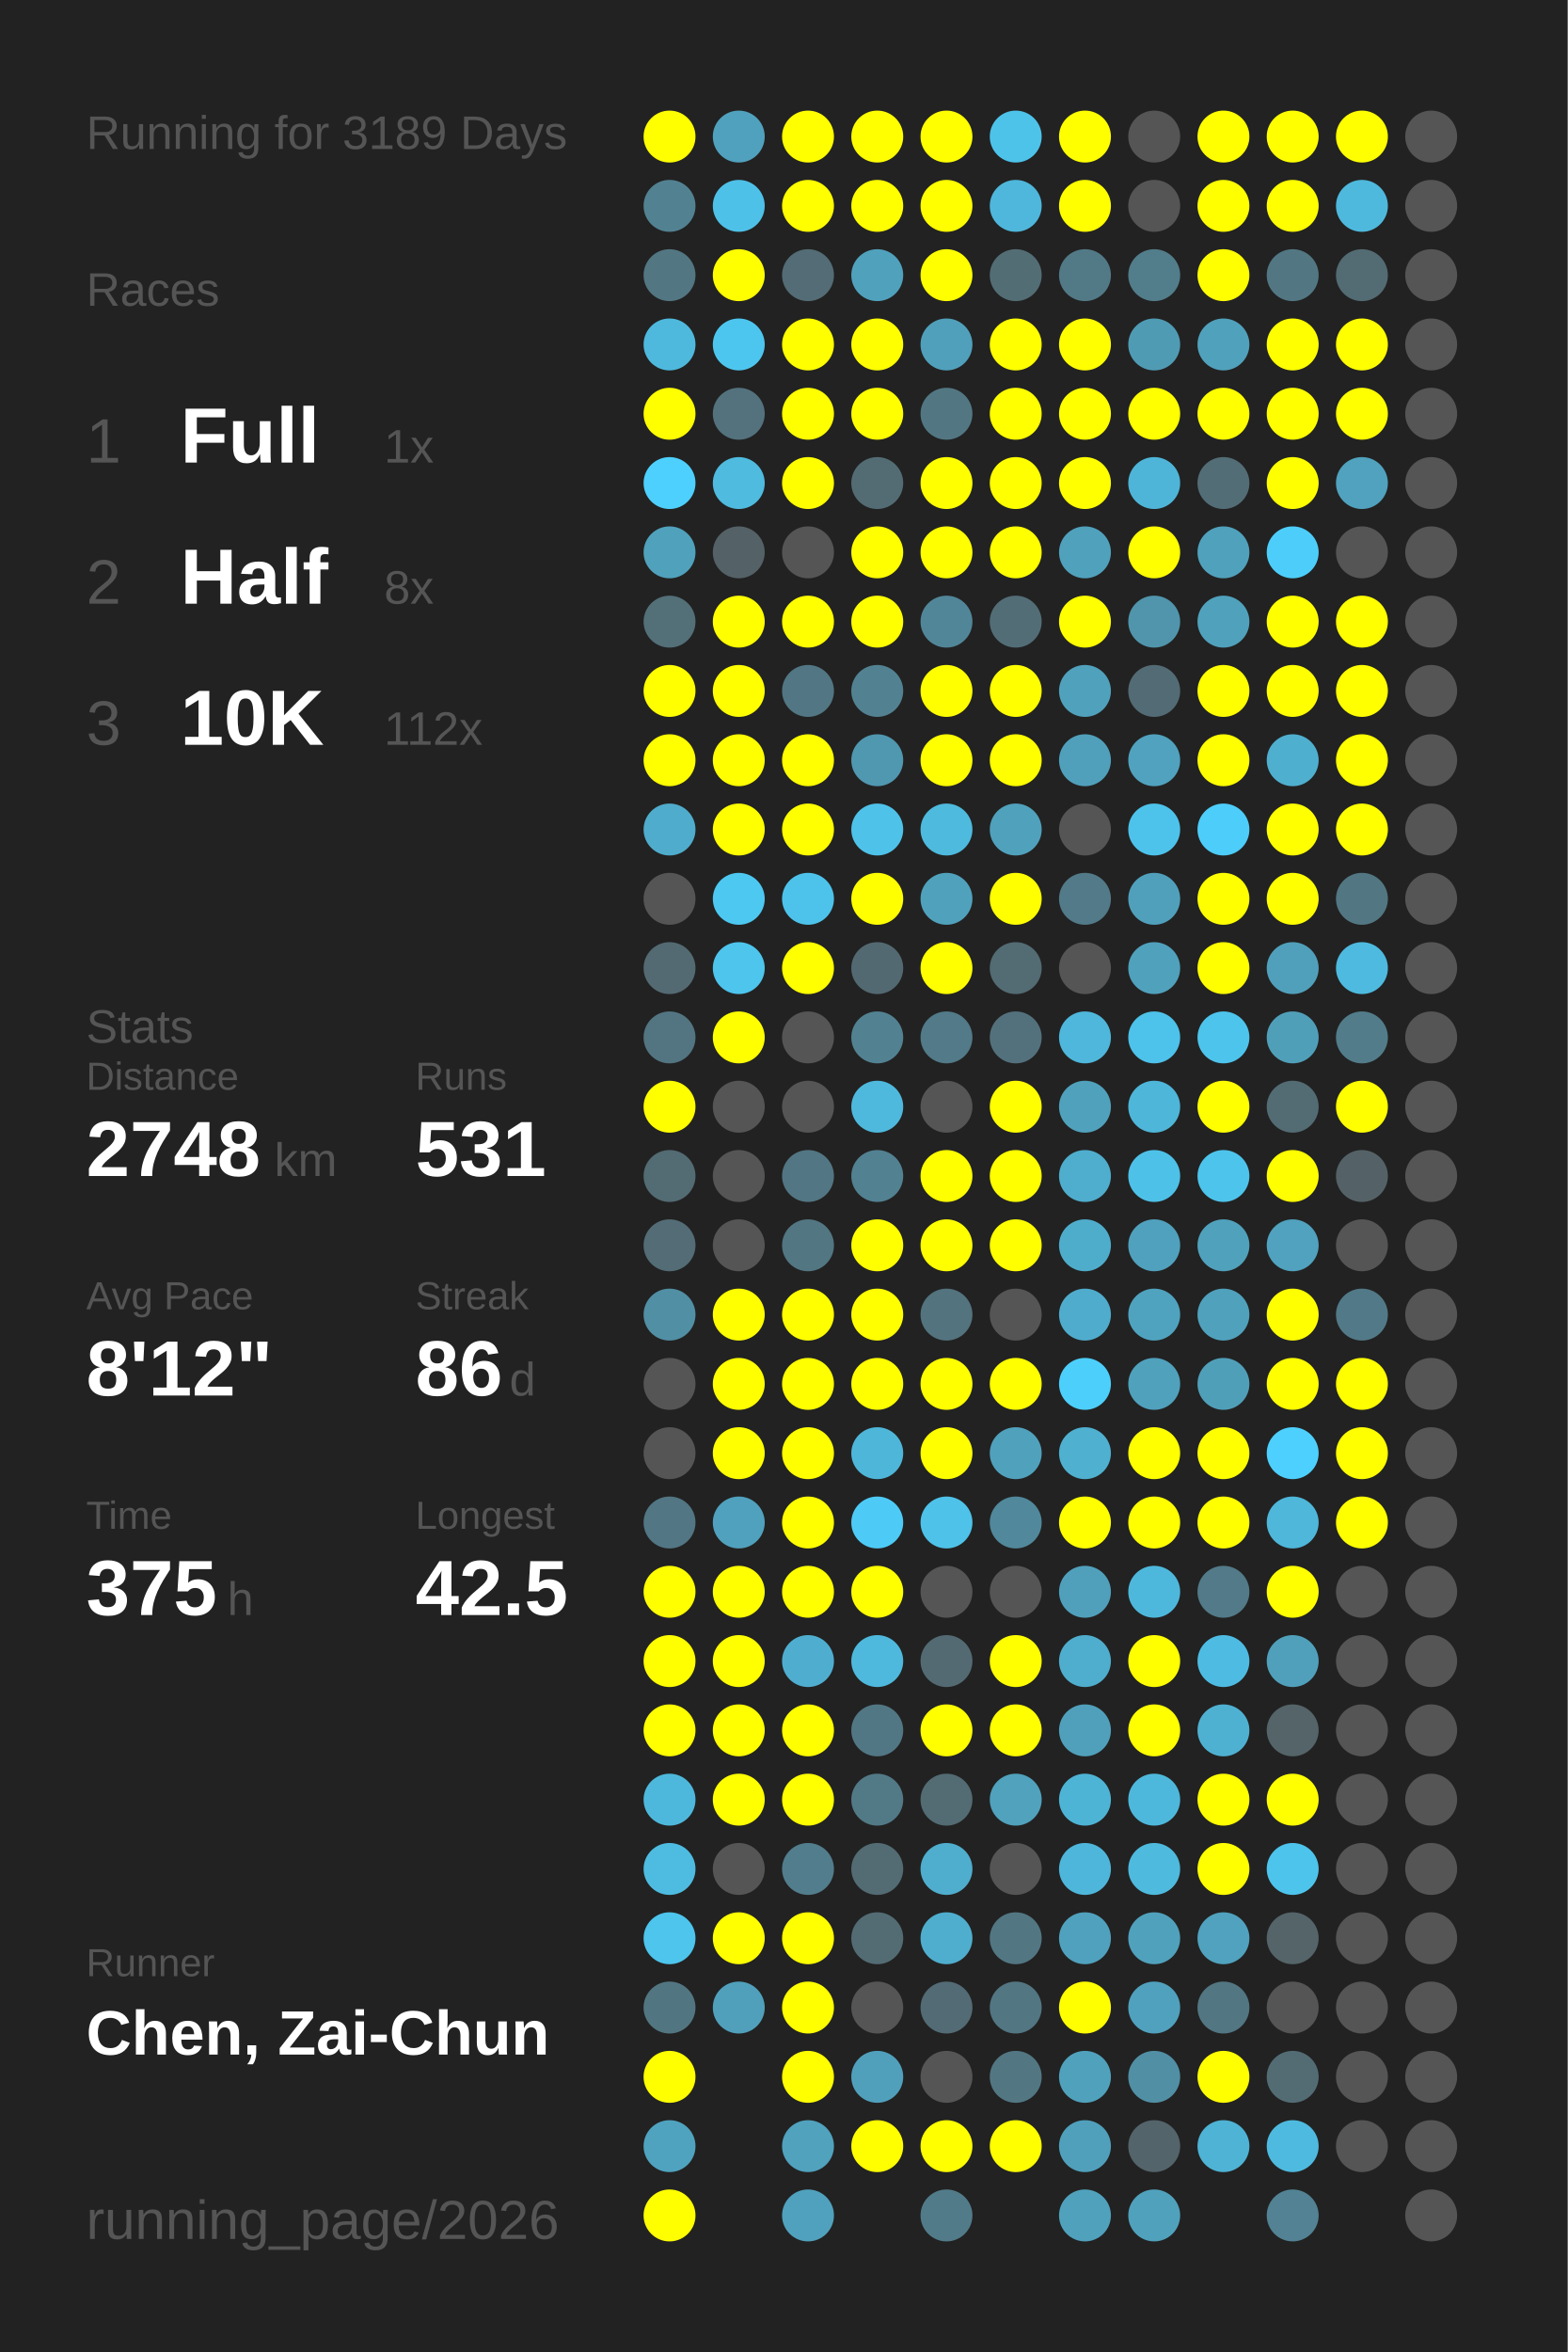
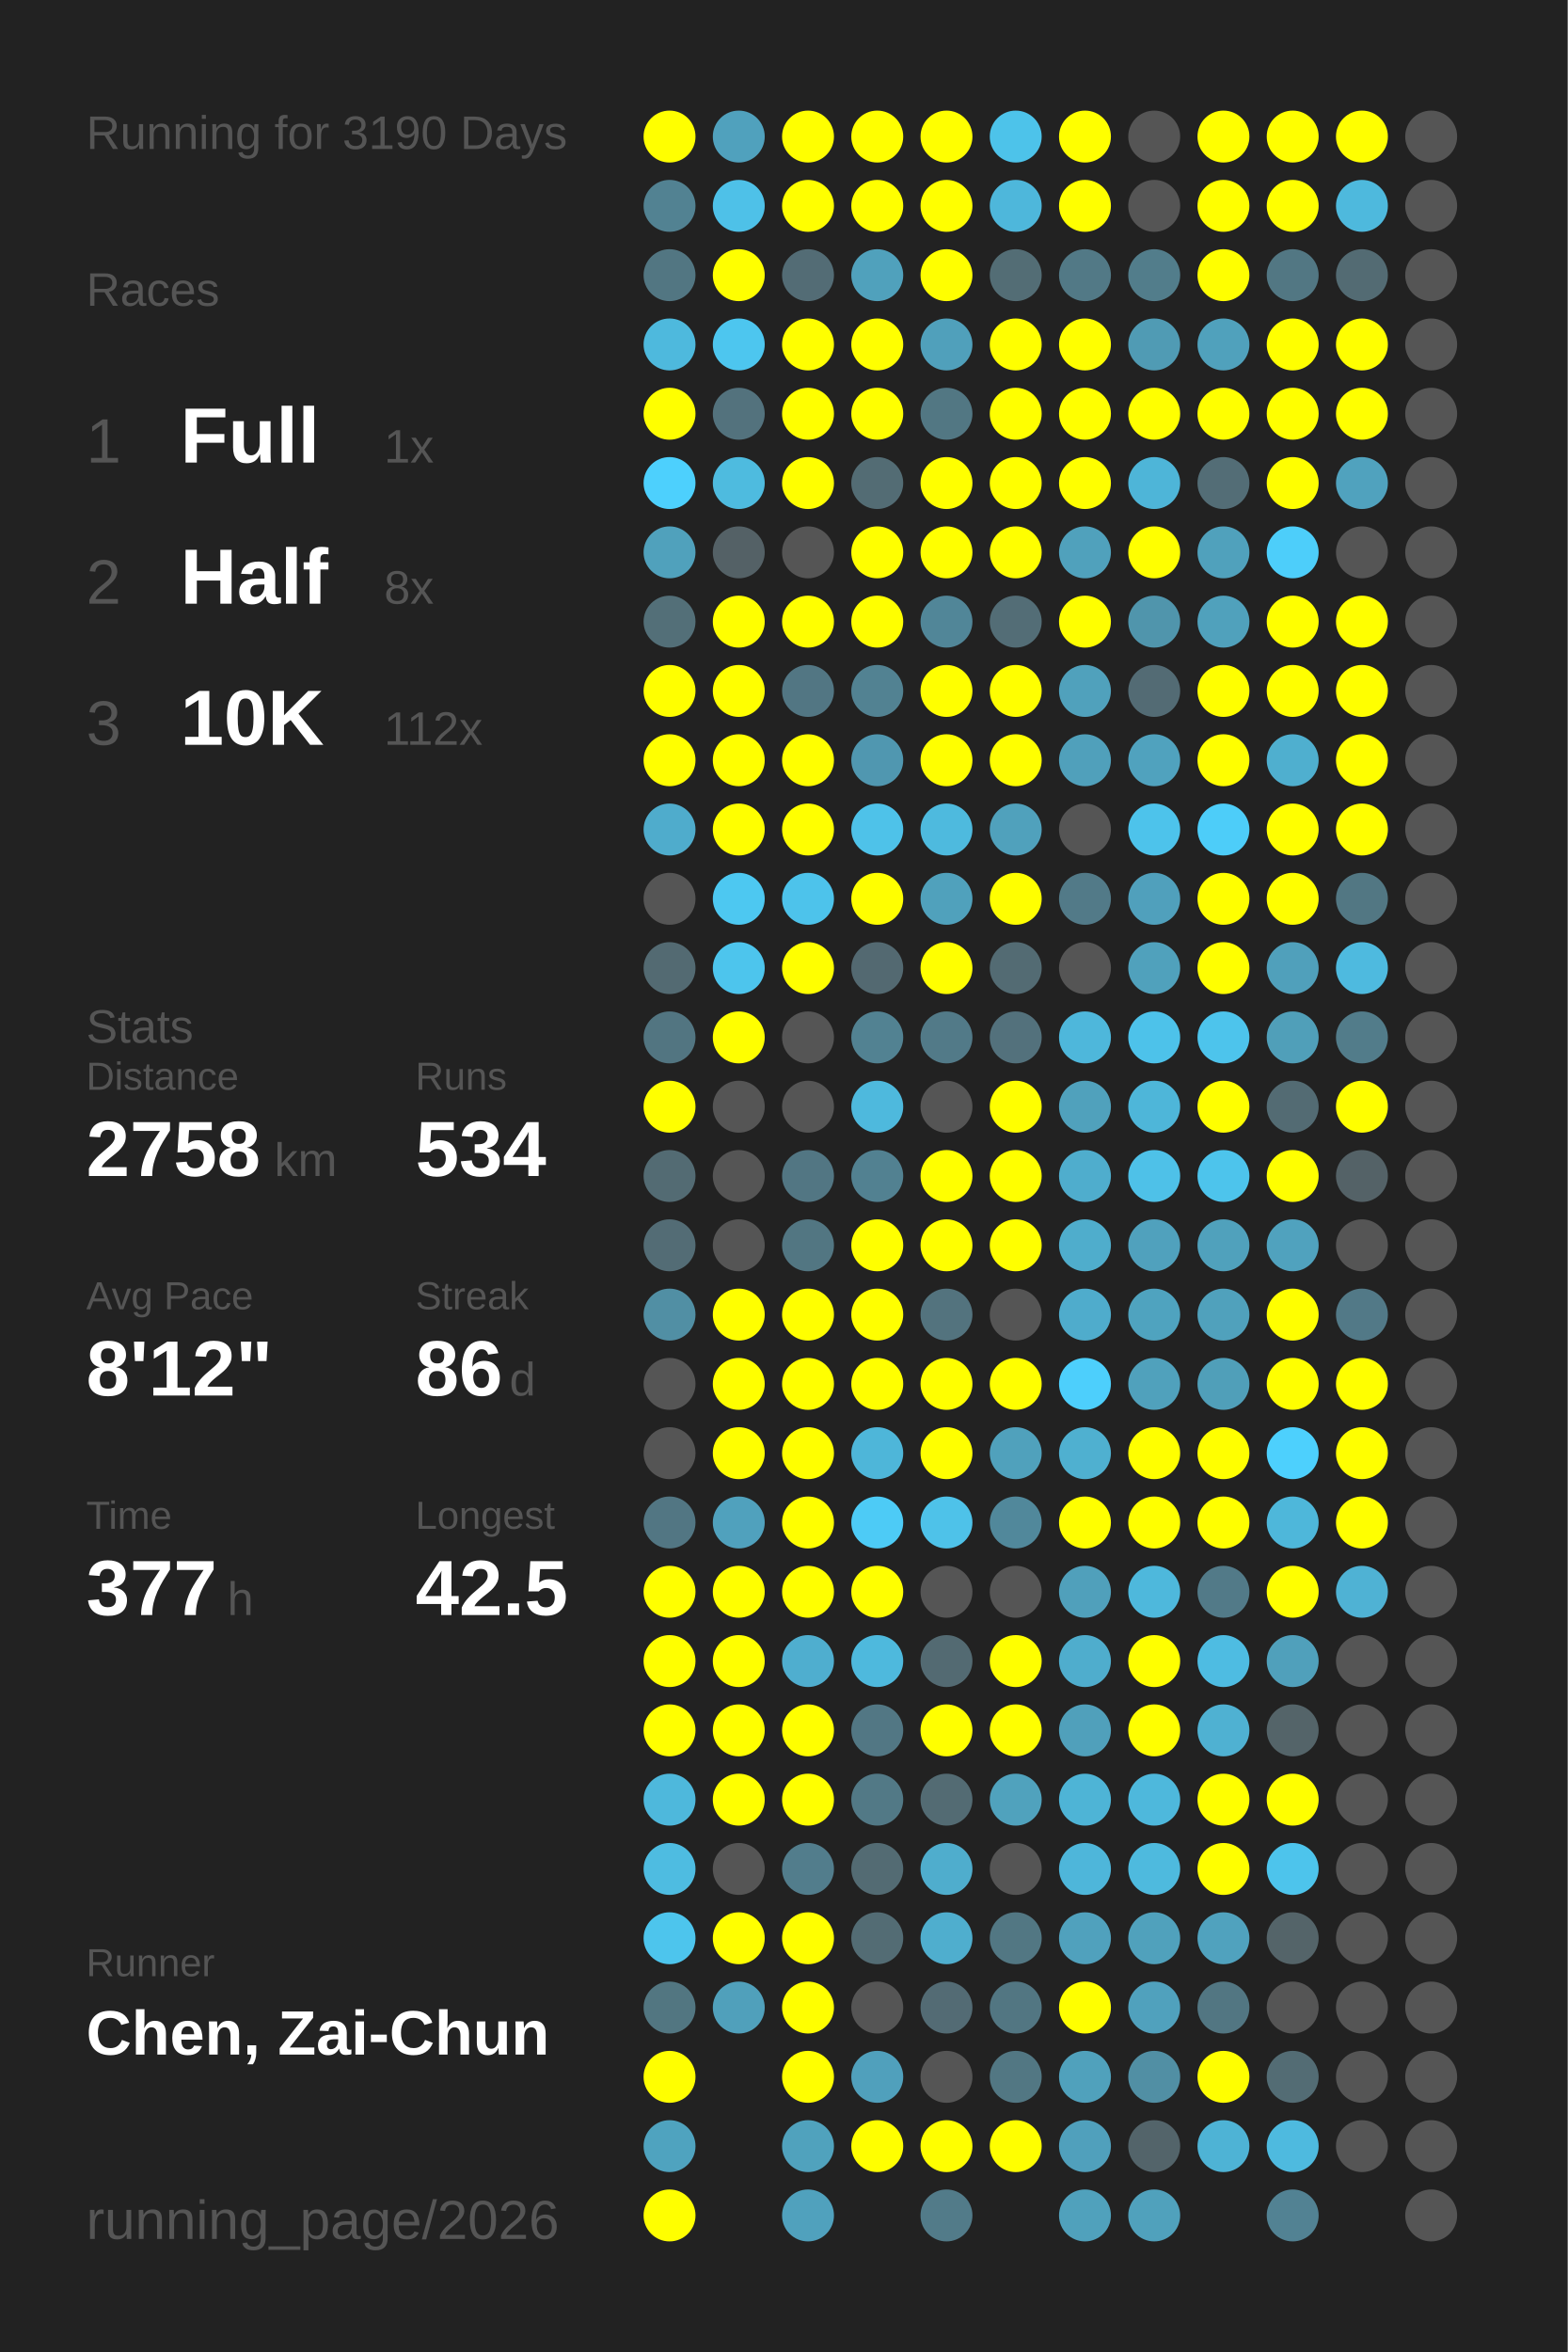
<svg xmlns="http://www.w3.org/2000/svg" baseProfile="full" height="300mm" version="1.1" viewBox="0,0,200,300" width="200mm">
  <defs />
  <rect fill="#222222" height="300" width="200" x="0" y="0" />
-   <text fill="#555555" style="font-size:6px; font-family:Arial;" x="11" y="19">Running for 3189 Days</text>
+   <text fill="#555555" style="font-size:6px; font-family:Arial;" x="11" y="19">Running for 3190 Days</text>
  <text fill="#555555" style="font-size:6px; font-family:Arial;" x="11" y="39">Races</text>
  <text fill="#555555" style="font-size:8px; font-family:Arial;" x="11" y="59">1</text>
  <text fill="#FFFFFF" style="font-size:10px; font-family:Arial; font-weight:bold;" x="23" y="59">Full</text>
  <text fill="#555555" style="font-size:6px; font-family:Arial;" x="49" y="59">1x</text>
  <text fill="#555555" style="font-size:8px; font-family:Arial;" x="11" y="77">2</text>
  <text fill="#FFFFFF" style="font-size:10px; font-family:Arial; font-weight:bold;" x="23" y="77">Half</text>
  <text fill="#555555" style="font-size:6px; font-family:Arial;" x="49" y="77">8x</text>
  <text fill="#555555" style="font-size:8px; font-family:Arial;" x="11" y="95">3</text>
  <text fill="#FFFFFF" style="font-size:10px; font-family:Arial; font-weight:bold;" x="23" y="95">10K</text>
  <text fill="#555555" style="font-size:6px; font-family:Arial;" x="49" y="95">112x</text>
  <text fill="#555555" style="font-size:6px; font-family:Arial;" x="11" y="133">Stats</text>
  <text fill="#555555" style="font-size:5px; font-family:Arial;" x="11" y="139">Distance</text>
-   <text fill="#FFFFFF" style="font-size:10px; font-family:Arial; font-weight:bold;" x="11" y="150">2748</text>
+   <text fill="#FFFFFF" style="font-size:10px; font-family:Arial; font-weight:bold;" x="11" y="150">2758</text>
  <text fill="#555555" style="font-size:6px; font-family:Arial;" x="35" y="150">km</text>
  <text fill="#555555" style="font-size:5px; font-family:Arial;" x="53" y="139">Runs</text>
-   <text fill="#FFFFFF" style="font-size:10px; font-family:Arial; font-weight:bold;" x="53" y="150">531</text>
+   <text fill="#FFFFFF" style="font-size:10px; font-family:Arial; font-weight:bold;" x="53" y="150">534</text>
  <text fill="#555555" style="font-size:5px; font-family:Arial;" x="11" y="167">Avg Pace</text>
  <text fill="#FFFFFF" style="font-size:10px; font-family:Arial; font-weight:bold;" x="11" y="178">8'12"</text>
  <text fill="#555555" style="font-size:5px; font-family:Arial;" x="53" y="167">Streak</text>
  <text fill="#FFFFFF" style="font-size:10px; font-family:Arial; font-weight:bold;" x="53" y="178">86</text>
  <text fill="#555555" style="font-size:6px; font-family:Arial;" x="65" y="178">d</text>
  <text fill="#555555" style="font-size:5px; font-family:Arial;" x="11" y="195">Time</text>
-   <text fill="#FFFFFF" style="font-size:10px; font-family:Arial; font-weight:bold;" x="11" y="206">375</text>
+   <text fill="#FFFFFF" style="font-size:10px; font-family:Arial; font-weight:bold;" x="11" y="206">377</text>
  <text fill="#555555" style="font-size:6px; font-family:Arial;" x="29" y="206">h</text>
  <text fill="#555555" style="font-size:5px; font-family:Arial;" x="53" y="195">Longest</text>
  <text fill="#FFFFFF" style="font-size:10px; font-family:Arial; font-weight:bold;" x="53" y="206">42.5</text>
  <text fill="#555555" style="font-size:5px; font-family:Arial;" x="11" y="252.065">Runner</text>
  <text fill="#FFFFFF" style="font-size:8px; font-family:Arial; font-weight:bold;" x="11" y="262.065">Chen, Zai-Chun</text>
  <text fill="#555555" style="font-size:7px; font-family:Arial;" x="11" y="285.581">running_page/2026</text>
  <circle cx="85.417" cy="17.419" fill="#FFFF00" r="3.312" />
  <circle cx="85.417" cy="26.258" fill="#528292" r="3.312" />
  <circle cx="85.417" cy="35.097" fill="#527682" r="3.312" />
  <circle cx="85.417" cy="43.935" fill="#4eb9dd" r="3.312" />
  <circle cx="85.417" cy="52.774" fill="#FFFF00" r="3.312" />
  <circle cx="85.417" cy="61.613" fill="#4dd0fd" r="3.312" />
  <circle cx="85.417" cy="70.452" fill="#50a1bc" r="3.312" />
  <circle cx="85.417" cy="79.29" fill="#536f78" r="3.312" />
  <circle cx="85.417" cy="88.129" fill="#FFFF00" r="3.312" />
  <circle cx="85.417" cy="96.968" fill="#FFFF00" r="3.312" />
  <circle cx="85.417" cy="105.806" fill="#4faccc" r="3.312" />
  <circle cx="85.417" cy="114.645" fill="#555555" r="3.312" />
  <circle cx="85.417" cy="123.484" fill="#536a72" r="3.312" />
  <circle cx="85.417" cy="132.323" fill="#527581" r="3.312" />
  <circle cx="85.417" cy="141.161" fill="#FFFF00" r="3.312" />
  <circle cx="85.417" cy="150" fill="#536b73" r="3.312" />
  <circle cx="85.417" cy="158.839" fill="#536c75" r="3.312" />
  <circle cx="85.417" cy="167.677" fill="#518fa4" r="3.312" />
  <circle cx="85.417" cy="176.516" fill="#555555" r="3.312" />
  <circle cx="85.417" cy="185.355" fill="#555555" r="3.312" />
  <circle cx="85.417" cy="194.194" fill="#527683" r="3.312" />
  <circle cx="85.417" cy="203.032" fill="#FFFF00" r="3.312" />
  <circle cx="85.417" cy="211.871" fill="#FFFF00" r="3.312" />
  <circle cx="85.417" cy="220.71" fill="#FFFF00" r="3.312" />
  <circle cx="85.417" cy="229.548" fill="#4eb8dc" r="3.312" />
  <circle cx="85.417" cy="238.387" fill="#4ebce1" r="3.312" />
  <circle cx="85.417" cy="247.226" fill="#4dc5ed" r="3.312" />
  <circle cx="85.417" cy="256.065" fill="#527681" r="3.312" />
  <circle cx="85.417" cy="264.903" fill="#FFFF00" r="3.312" />
  <circle cx="85.417" cy="273.742" fill="#4fa3bf" r="3.312" />
  <circle cx="85.417" cy="282.581" fill="#FFFF00" r="3.312" />
  <circle cx="94.25" cy="17.419" fill="#50a1bd" r="3.312" />
  <circle cx="94.25" cy="26.258" fill="#4ec1e8" r="3.312" />
  <circle cx="94.25" cy="35.097" fill="#FFFF00" r="3.312" />
  <circle cx="94.25" cy="43.935" fill="#4dc6ef" r="3.312" />
  <circle cx="94.25" cy="52.774" fill="#53727d" r="3.312" />
  <circle cx="94.25" cy="61.613" fill="#4ebbdf" r="3.312" />
  <circle cx="94.25" cy="70.452" fill="#546166" r="3.312" />
  <circle cx="94.25" cy="79.29" fill="#FFFF00" r="3.312" />
  <circle cx="94.25" cy="88.129" fill="#FFFF00" r="3.312" />
  <circle cx="94.25" cy="96.968" fill="#FFFF00" r="3.312" />
  <circle cx="94.25" cy="105.806" fill="#FFFF00" r="3.312" />
  <circle cx="94.25" cy="114.645" fill="#4dc8f1" r="3.312" />
  <circle cx="94.25" cy="123.484" fill="#4dc5ed" r="3.312" />
  <circle cx="94.25" cy="132.323" fill="#FFFF00" r="3.312" />
  <circle cx="94.25" cy="141.161" fill="#555555" r="3.312" />
  <circle cx="94.25" cy="150" fill="#555555" r="3.312" />
  <circle cx="94.25" cy="158.839" fill="#555555" r="3.312" />
  <circle cx="94.25" cy="167.677" fill="#FFFF00" r="3.312" />
  <circle cx="94.25" cy="176.516" fill="#FFFF00" r="3.312" />
  <circle cx="94.25" cy="185.355" fill="#FFFF00" r="3.312" />
  <circle cx="94.25" cy="194.194" fill="#50a1bd" r="3.312" />
  <circle cx="94.25" cy="203.032" fill="#FFFF00" r="3.312" />
  <circle cx="94.25" cy="211.871" fill="#FFFF00" r="3.312" />
  <circle cx="94.25" cy="220.71" fill="#FFFF00" r="3.312" />
  <circle cx="94.25" cy="229.548" fill="#FFFF00" r="3.312" />
  <circle cx="94.25" cy="238.387" fill="#555555" r="3.312" />
  <circle cx="94.25" cy="247.226" fill="#FFFF00" r="3.312" />
  <circle cx="94.25" cy="256.065" fill="#50a0bb" r="3.312" />
  <circle cx="103.083" cy="17.419" fill="#FFFF00" r="3.312" />
  <circle cx="103.083" cy="26.258" fill="#FFFF00" r="3.312" />
  <circle cx="103.083" cy="35.097" fill="#536c75" r="3.312" />
  <circle cx="103.083" cy="43.935" fill="#FFFF00" r="3.312" />
  <circle cx="103.083" cy="52.774" fill="#FFFF00" r="3.312" />
  <circle cx="103.083" cy="61.613" fill="#FFFF00" r="3.312" />
  <circle cx="103.083" cy="70.452" fill="#555555" r="3.312" />
  <circle cx="103.083" cy="79.29" fill="#FFFF00" r="3.312" />
  <circle cx="103.083" cy="88.129" fill="#527683" r="3.312" />
  <circle cx="103.083" cy="96.968" fill="#FFFF00" r="3.312" />
  <circle cx="103.083" cy="105.806" fill="#FFFF00" r="3.312" />
  <circle cx="103.083" cy="114.645" fill="#4dc3eb" r="3.312" />
  <circle cx="103.083" cy="123.484" fill="#FFFF00" r="3.312" />
  <circle cx="103.083" cy="132.323" fill="#555555" r="3.312" />
  <circle cx="103.083" cy="141.161" fill="#555555" r="3.312" />
  <circle cx="103.083" cy="150" fill="#527683" r="3.312" />
  <circle cx="103.083" cy="158.839" fill="#527682" r="3.312" />
  <circle cx="103.083" cy="167.677" fill="#FFFF00" r="3.312" />
  <circle cx="103.083" cy="176.516" fill="#FFFF00" r="3.312" />
  <circle cx="103.083" cy="185.355" fill="#FFFF00" r="3.312" />
  <circle cx="103.083" cy="194.194" fill="#FFFF00" r="3.312" />
  <circle cx="103.083" cy="203.032" fill="#FFFF00" r="3.312" />
  <circle cx="103.083" cy="211.871" fill="#4faecf" r="3.312" />
  <circle cx="103.083" cy="220.71" fill="#FFFF00" r="3.312" />
  <circle cx="103.083" cy="229.548" fill="#FFFF00" r="3.312" />
  <circle cx="103.083" cy="238.387" fill="#527d8c" r="3.312" />
  <circle cx="103.083" cy="247.226" fill="#FFFF00" r="3.312" />
  <circle cx="103.083" cy="256.065" fill="#FFFF00" r="3.312" />
  <circle cx="103.083" cy="264.903" fill="#FFFF00" r="3.312" />
  <circle cx="103.083" cy="273.742" fill="#50a2bd" r="3.312" />
  <circle cx="103.083" cy="282.581" fill="#50a1bd" r="3.312" />
  <circle cx="111.917" cy="17.419" fill="#FFFF00" r="3.312" />
  <circle cx="111.917" cy="26.258" fill="#FFFF00" r="3.312" />
  <circle cx="111.917" cy="35.097" fill="#50a1bc" r="3.312" />
  <circle cx="111.917" cy="43.935" fill="#FFFF00" r="3.312" />
  <circle cx="111.917" cy="52.774" fill="#FFFF00" r="3.312" />
  <circle cx="111.917" cy="61.613" fill="#536c74" r="3.312" />
  <circle cx="111.917" cy="70.452" fill="#FFFF00" r="3.312" />
  <circle cx="111.917" cy="79.29" fill="#FFFF00" r="3.312" />
  <circle cx="111.917" cy="88.129" fill="#528292" r="3.312" />
  <circle cx="111.917" cy="96.968" fill="#5097b0" r="3.312" />
  <circle cx="111.917" cy="105.806" fill="#4ec2e9" r="3.312" />
  <circle cx="111.917" cy="114.645" fill="#FFFF00" r="3.312" />
  <circle cx="111.917" cy="123.484" fill="#536971" r="3.312" />
  <circle cx="111.917" cy="132.323" fill="#528292" r="3.312" />
  <circle cx="111.917" cy="141.161" fill="#4eb9dd" r="3.312" />
  <circle cx="111.917" cy="150" fill="#528191" r="3.312" />
  <circle cx="111.917" cy="158.839" fill="#FFFF00" r="3.312" />
  <circle cx="111.917" cy="167.677" fill="#FFFF00" r="3.312" />
  <circle cx="111.917" cy="176.516" fill="#FFFF00" r="3.312" />
  <circle cx="111.917" cy="185.355" fill="#4eb6d9" r="3.312" />
  <circle cx="111.917" cy="194.194" fill="#4dcbf6" r="3.312" />
  <circle cx="111.917" cy="203.032" fill="#FFFF00" r="3.312" />
  <circle cx="111.917" cy="211.871" fill="#4eb9dd" r="3.312" />
  <circle cx="111.917" cy="220.71" fill="#527784" r="3.312" />
  <circle cx="111.917" cy="229.548" fill="#527986" r="3.312" />
  <circle cx="111.917" cy="238.387" fill="#536b73" r="3.312" />
  <circle cx="111.917" cy="247.226" fill="#536c74" r="3.312" />
  <circle cx="111.917" cy="256.065" fill="#555555" r="3.312" />
  <circle cx="111.917" cy="264.903" fill="#50a0bc" r="3.312" />
  <circle cx="111.917" cy="273.742" fill="#FFFF00" r="3.312" />
  <circle cx="120.75" cy="17.419" fill="#FFFF00" r="3.312" />
  <circle cx="120.75" cy="26.258" fill="#FFFF00" r="3.312" />
  <circle cx="120.75" cy="35.097" fill="#FFFF00" r="3.312" />
  <circle cx="120.75" cy="43.935" fill="#50a0bb" r="3.312" />
  <circle cx="120.75" cy="52.774" fill="#527783" r="3.312" />
  <circle cx="120.75" cy="61.613" fill="#FFFF00" r="3.312" />
  <circle cx="120.75" cy="70.452" fill="#FFFF00" r="3.312" />
  <circle cx="120.75" cy="79.29" fill="#518698" r="3.312" />
  <circle cx="120.75" cy="88.129" fill="#FFFF00" r="3.312" />
  <circle cx="120.75" cy="96.968" fill="#FFFF00" r="3.312" />
  <circle cx="120.75" cy="105.806" fill="#4ebade" r="3.312" />
  <circle cx="120.75" cy="114.645" fill="#50a1bc" r="3.312" />
  <circle cx="120.75" cy="123.484" fill="#FFFF00" r="3.312" />
  <circle cx="120.75" cy="132.323" fill="#527a88" r="3.312" />
  <circle cx="120.75" cy="141.161" fill="#555555" r="3.312" />
  <circle cx="120.75" cy="150" fill="#FFFF00" r="3.312" />
  <circle cx="120.75" cy="158.839" fill="#FFFF00" r="3.312" />
  <circle cx="120.75" cy="167.677" fill="#53737e" r="3.312" />
  <circle cx="120.75" cy="176.516" fill="#FFFF00" r="3.312" />
  <circle cx="120.75" cy="185.355" fill="#FFFF00" r="3.312" />
  <circle cx="120.75" cy="194.194" fill="#4ec2e9" r="3.312" />
  <circle cx="120.75" cy="203.032" fill="#555555" r="3.312" />
  <circle cx="120.75" cy="211.871" fill="#536a72" r="3.312" />
  <circle cx="120.75" cy="220.71" fill="#FFFF00" r="3.312" />
  <circle cx="120.75" cy="229.548" fill="#536b73" r="3.312" />
  <circle cx="120.75" cy="238.387" fill="#4fadcd" r="3.312" />
  <circle cx="120.75" cy="247.226" fill="#4faece" r="3.312" />
  <circle cx="120.75" cy="256.065" fill="#536b74" r="3.312" />
  <circle cx="120.75" cy="264.903" fill="#555555" r="3.312" />
  <circle cx="120.75" cy="273.742" fill="#FFFF00" r="3.312" />
  <circle cx="120.75" cy="282.581" fill="#527b89" r="3.312" />
  <circle cx="129.583" cy="17.419" fill="#4dc3ea" r="3.312" />
  <circle cx="129.583" cy="26.258" fill="#4eb7db" r="3.312" />
  <circle cx="129.583" cy="35.097" fill="#536d75" r="3.312" />
  <circle cx="129.583" cy="43.935" fill="#FFFF00" r="3.312" />
  <circle cx="129.583" cy="52.774" fill="#FFFF00" r="3.312" />
  <circle cx="129.583" cy="61.613" fill="#FFFF00" r="3.312" />
  <circle cx="129.583" cy="70.452" fill="#FFFF00" r="3.312" />
  <circle cx="129.583" cy="79.29" fill="#536d76" r="3.312" />
  <circle cx="129.583" cy="88.129" fill="#FFFF00" r="3.312" />
  <circle cx="129.583" cy="96.968" fill="#FFFF00" r="3.312" />
  <circle cx="129.583" cy="105.806" fill="#50a1bc" r="3.312" />
  <circle cx="129.583" cy="114.645" fill="#FFFF00" r="3.312" />
  <circle cx="129.583" cy="123.484" fill="#536b73" r="3.312" />
  <circle cx="129.583" cy="132.323" fill="#53717c" r="3.312" />
  <circle cx="129.583" cy="141.161" fill="#FFFF00" r="3.312" />
  <circle cx="129.583" cy="150" fill="#FFFF00" r="3.312" />
  <circle cx="129.583" cy="158.839" fill="#FFFF00" r="3.312" />
  <circle cx="129.583" cy="167.677" fill="#555555" r="3.312" />
  <circle cx="129.583" cy="176.516" fill="#FFFF00" r="3.312" />
  <circle cx="129.583" cy="185.355" fill="#50a1bc" r="3.312" />
  <circle cx="129.583" cy="194.194" fill="#51889b" r="3.312" />
  <circle cx="129.583" cy="203.032" fill="#555555" r="3.312" />
  <circle cx="129.583" cy="211.871" fill="#FFFF00" r="3.312" />
  <circle cx="129.583" cy="220.71" fill="#FFFF00" r="3.312" />
  <circle cx="129.583" cy="229.548" fill="#50a2bd" r="3.312" />
  <circle cx="129.583" cy="238.387" fill="#555555" r="3.312" />
  <circle cx="129.583" cy="247.226" fill="#527783" r="3.312" />
  <circle cx="129.583" cy="256.065" fill="#527682" r="3.312" />
  <circle cx="129.583" cy="264.903" fill="#527783" r="3.312" />
  <circle cx="129.583" cy="273.742" fill="#FFFF00" r="3.312" />
  <circle cx="138.417" cy="17.419" fill="#FFFF00" r="3.312" />
  <circle cx="138.417" cy="26.258" fill="#FFFF00" r="3.312" />
  <circle cx="138.417" cy="35.097" fill="#527986" r="3.312" />
  <circle cx="138.417" cy="43.935" fill="#FFFF00" r="3.312" />
  <circle cx="138.417" cy="52.774" fill="#FFFF00" r="3.312" />
  <circle cx="138.417" cy="61.613" fill="#FFFF00" r="3.312" />
  <circle cx="138.417" cy="70.452" fill="#50a1bc" r="3.312" />
  <circle cx="138.417" cy="79.29" fill="#FFFF00" r="3.312" />
  <circle cx="138.417" cy="88.129" fill="#50a1bc" r="3.312" />
  <circle cx="138.417" cy="96.968" fill="#50a0bb" r="3.312" />
  <circle cx="138.417" cy="105.806" fill="#555555" r="3.312" />
  <circle cx="138.417" cy="114.645" fill="#527a88" r="3.312" />
  <circle cx="138.417" cy="123.484" fill="#555555" r="3.312" />
  <circle cx="138.417" cy="132.323" fill="#4eb7db" r="3.312" />
  <circle cx="138.417" cy="141.161" fill="#50a1bc" r="3.312" />
  <circle cx="138.417" cy="150" fill="#4fadcd" r="3.312" />
  <circle cx="138.417" cy="158.839" fill="#4fadcc" r="3.312" />
  <circle cx="138.417" cy="167.677" fill="#4faccc" r="3.312" />
  <circle cx="138.417" cy="176.516" fill="#4dcffc" r="3.312" />
  <circle cx="138.417" cy="185.355" fill="#4fb0d0" r="3.312" />
  <circle cx="138.417" cy="194.194" fill="#FFFF00" r="3.312" />
  <circle cx="138.417" cy="203.032" fill="#50a0bb" r="3.312" />
  <circle cx="138.417" cy="211.871" fill="#4fadcd" r="3.312" />
  <circle cx="138.417" cy="220.71" fill="#50a0bb" r="3.312" />
  <circle cx="138.417" cy="229.548" fill="#4eb4d6" r="3.312" />
  <circle cx="138.417" cy="238.387" fill="#4eb6da" r="3.312" />
  <circle cx="138.417" cy="247.226" fill="#50a1bd" r="3.312" />
  <circle cx="138.417" cy="256.065" fill="#FFFF00" r="3.312" />
  <circle cx="138.417" cy="264.903" fill="#50a1bc" r="3.312" />
  <circle cx="138.417" cy="273.742" fill="#50a0bc" r="3.312" />
  <circle cx="138.417" cy="282.581" fill="#50a1bc" r="3.312" />
  <circle cx="147.25" cy="17.419" fill="#555555" r="3.312" />
  <circle cx="147.25" cy="26.258" fill="#555555" r="3.312" />
  <circle cx="147.25" cy="35.097" fill="#527d8b" r="3.312" />
  <circle cx="147.25" cy="43.935" fill="#509bb4" r="3.312" />
  <circle cx="147.25" cy="52.774" fill="#FFFF00" r="3.312" />
  <circle cx="147.25" cy="61.613" fill="#4eb5d8" r="3.312" />
  <circle cx="147.25" cy="70.452" fill="#FFFF00" r="3.312" />
  <circle cx="147.25" cy="79.29" fill="#5095ac" r="3.312" />
  <circle cx="147.25" cy="88.129" fill="#536b74" r="3.312" />
  <circle cx="147.25" cy="96.968" fill="#50a2be" r="3.312" />
  <circle cx="147.25" cy="105.806" fill="#4dc3eb" r="3.312" />
  <circle cx="147.25" cy="114.645" fill="#50a0bc" r="3.312" />
  <circle cx="147.25" cy="123.484" fill="#50a1bc" r="3.312" />
  <circle cx="147.25" cy="132.323" fill="#4dc2ea" r="3.312" />
  <circle cx="147.25" cy="141.161" fill="#4eb6d9" r="3.312" />
  <circle cx="147.25" cy="150" fill="#4ec1e8" r="3.312" />
  <circle cx="147.25" cy="158.839" fill="#50a1bd" r="3.312" />
  <circle cx="147.25" cy="167.677" fill="#4fa3bf" r="3.312" />
  <circle cx="147.25" cy="176.516" fill="#50a1bc" r="3.312" />
  <circle cx="147.25" cy="185.355" fill="#FFFF00" r="3.312" />
  <circle cx="147.25" cy="194.194" fill="#FFFF00" r="3.312" />
  <circle cx="147.25" cy="203.032" fill="#4eb8dc" r="3.312" />
  <circle cx="147.25" cy="211.871" fill="#FFFF00" r="3.312" />
  <circle cx="147.25" cy="220.71" fill="#FFFF00" r="3.312" />
  <circle cx="147.25" cy="229.548" fill="#4eb8dc" r="3.312" />
  <circle cx="147.25" cy="238.387" fill="#4ebade" r="3.312" />
  <circle cx="147.25" cy="247.226" fill="#50a1bc" r="3.312" />
  <circle cx="147.25" cy="256.065" fill="#50a1bd" r="3.312" />
  <circle cx="147.25" cy="264.903" fill="#518fa4" r="3.312" />
  <circle cx="147.25" cy="273.742" fill="#53646a" r="3.312" />
  <circle cx="147.25" cy="282.581" fill="#50a1bc" r="3.312" />
  <circle cx="156.083" cy="17.419" fill="#FFFF00" r="3.312" />
  <circle cx="156.083" cy="26.258" fill="#FFFF00" r="3.312" />
  <circle cx="156.083" cy="35.097" fill="#FFFF00" r="3.312" />
  <circle cx="156.083" cy="43.935" fill="#50a1bc" r="3.312" />
  <circle cx="156.083" cy="52.774" fill="#FFFF00" r="3.312" />
  <circle cx="156.083" cy="61.613" fill="#536d76" r="3.312" />
  <circle cx="156.083" cy="70.452" fill="#50a1bc" r="3.312" />
  <circle cx="156.083" cy="79.29" fill="#50a1bc" r="3.312" />
  <circle cx="156.083" cy="88.129" fill="#FFFF00" r="3.312" />
  <circle cx="156.083" cy="96.968" fill="#FFFF00" r="3.312" />
  <circle cx="156.083" cy="105.806" fill="#4dcdf9" r="3.312" />
  <circle cx="156.083" cy="114.645" fill="#FFFF00" r="3.312" />
  <circle cx="156.083" cy="123.484" fill="#FFFF00" r="3.312" />
  <circle cx="156.083" cy="132.323" fill="#4dc4ec" r="3.312" />
  <circle cx="156.083" cy="141.161" fill="#FFFF00" r="3.312" />
  <circle cx="156.083" cy="150" fill="#4dc4ec" r="3.312" />
  <circle cx="156.083" cy="158.839" fill="#50a1bc" r="3.312" />
  <circle cx="156.083" cy="167.677" fill="#50a1bc" r="3.312" />
  <circle cx="156.083" cy="176.516" fill="#509fb9" r="3.312" />
  <circle cx="156.083" cy="185.355" fill="#FFFF00" r="3.312" />
  <circle cx="156.083" cy="194.194" fill="#FFFF00" r="3.312" />
  <circle cx="156.083" cy="203.032" fill="#527a88" r="3.312" />
  <circle cx="156.083" cy="211.871" fill="#4ebce2" r="3.312" />
  <circle cx="156.083" cy="220.71" fill="#4fb1d2" r="3.312" />
  <circle cx="156.083" cy="229.548" fill="#FFFF00" r="3.312" />
  <circle cx="156.083" cy="238.387" fill="#FFFF00" r="3.312" />
  <circle cx="156.083" cy="247.226" fill="#50a2be" r="3.312" />
  <circle cx="156.083" cy="256.065" fill="#527682" r="3.312" />
  <circle cx="156.083" cy="264.903" fill="#FFFF00" r="3.312" />
  <circle cx="156.083" cy="273.742" fill="#4eb3d5" r="3.312" />
  <circle cx="164.917" cy="17.419" fill="#FFFF00" r="3.312" />
  <circle cx="164.917" cy="26.258" fill="#FFFF00" r="3.312" />
  <circle cx="164.917" cy="35.097" fill="#527783" r="3.312" />
  <circle cx="164.917" cy="43.935" fill="#FFFF00" r="3.312" />
  <circle cx="164.917" cy="52.774" fill="#FFFF00" r="3.312" />
  <circle cx="164.917" cy="61.613" fill="#FFFF00" r="3.312" />
  <circle cx="164.917" cy="70.452" fill="#4dcefa" r="3.312" />
  <circle cx="164.917" cy="79.29" fill="#FFFF00" r="3.312" />
  <circle cx="164.917" cy="88.129" fill="#FFFF00" r="3.312" />
  <circle cx="164.917" cy="96.968" fill="#4fafcf" r="3.312" />
  <circle cx="164.917" cy="105.806" fill="#FFFF00" r="3.312" />
  <circle cx="164.917" cy="114.645" fill="#FFFF00" r="3.312" />
  <circle cx="164.917" cy="123.484" fill="#50a0bb" r="3.312" />
  <circle cx="164.917" cy="132.323" fill="#509fb9" r="3.312" />
  <circle cx="164.917" cy="141.161" fill="#536b73" r="3.312" />
  <circle cx="164.917" cy="150" fill="#FFFF00" r="3.312" />
  <circle cx="164.917" cy="158.839" fill="#50a2be" r="3.312" />
  <circle cx="164.917" cy="167.677" fill="#FFFF00" r="3.312" />
  <circle cx="164.917" cy="176.516" fill="#FFFF00" r="3.312" />
  <circle cx="164.917" cy="185.355" fill="#4dd0fd" r="3.312" />
  <circle cx="164.917" cy="194.194" fill="#4eb7da" r="3.312" />
  <circle cx="164.917" cy="203.032" fill="#FFFF00" r="3.312" />
  <circle cx="164.917" cy="211.871" fill="#50a0bb" r="3.312" />
  <circle cx="164.917" cy="220.71" fill="#546469" r="3.312" />
  <circle cx="164.917" cy="229.548" fill="#FFFF00" r="3.312" />
  <circle cx="164.917" cy="238.387" fill="#4dc4ec" r="3.312" />
  <circle cx="164.917" cy="247.226" fill="#546469" r="3.312" />
  <circle cx="164.917" cy="256.065" fill="#555555" r="3.312" />
  <circle cx="164.917" cy="264.903" fill="#536c74" r="3.312" />
  <circle cx="164.917" cy="273.742" fill="#4ebadf" r="3.312" />
  <circle cx="164.917" cy="282.581" fill="#528293" r="3.312" />
  <circle cx="173.75" cy="17.419" fill="#FFFF00" r="3.312" />
  <circle cx="173.75" cy="26.258" fill="#4eb9dd" r="3.312" />
  <circle cx="173.75" cy="35.097" fill="#536b73" r="3.312" />
  <circle cx="173.75" cy="43.935" fill="#FFFF00" r="3.312" />
  <circle cx="173.75" cy="52.774" fill="#FFFF00" r="3.312" />
  <circle cx="173.75" cy="61.613" fill="#50a2be" r="3.312" />
  <circle cx="173.75" cy="70.452" fill="#555555" r="3.312" />
  <circle cx="173.75" cy="79.29" fill="#FFFF00" r="3.312" />
  <circle cx="173.75" cy="88.129" fill="#FFFF00" r="3.312" />
  <circle cx="173.75" cy="96.968" fill="#FFFF00" r="3.312" />
  <circle cx="173.75" cy="105.806" fill="#FFFF00" r="3.312" />
  <circle cx="173.75" cy="114.645" fill="#527783" r="3.312" />
  <circle cx="173.75" cy="123.484" fill="#4ebadf" r="3.312" />
  <circle cx="173.75" cy="132.323" fill="#527c8a" r="3.312" />
  <circle cx="173.75" cy="141.161" fill="#FFFF00" r="3.312" />
  <circle cx="173.75" cy="150" fill="#546267" r="3.312" />
  <circle cx="173.75" cy="158.839" fill="#555555" r="3.312" />
  <circle cx="173.75" cy="167.677" fill="#527987" r="3.312" />
  <circle cx="173.75" cy="176.516" fill="#FFFF00" r="3.312" />
  <circle cx="173.75" cy="185.355" fill="#FFFF00" r="3.312" />
  <circle cx="173.75" cy="194.194" fill="#FFFF00" r="3.312" />
-   <circle cx="173.75" cy="203.032" fill="#555555" r="3.312" />
+   <circle cx="173.75" cy="203.032" fill="#4fb2d4" r="3.312" />
  <circle cx="173.75" cy="211.871" fill="#555555" r="3.312" />
  <circle cx="173.75" cy="220.71" fill="#555555" r="3.312" />
  <circle cx="173.75" cy="229.548" fill="#555555" r="3.312" />
  <circle cx="173.75" cy="238.387" fill="#555555" r="3.312" />
  <circle cx="173.75" cy="247.226" fill="#555555" r="3.312" />
  <circle cx="173.75" cy="256.065" fill="#555555" r="3.312" />
  <circle cx="173.75" cy="264.903" fill="#555555" r="3.312" />
  <circle cx="173.75" cy="273.742" fill="#555555" r="3.312" />
  <circle cx="182.583" cy="17.419" fill="#555555" r="3.312" />
  <circle cx="182.583" cy="26.258" fill="#555555" r="3.312" />
  <circle cx="182.583" cy="35.097" fill="#555555" r="3.312" />
  <circle cx="182.583" cy="43.935" fill="#555555" r="3.312" />
  <circle cx="182.583" cy="52.774" fill="#555555" r="3.312" />
  <circle cx="182.583" cy="61.613" fill="#555555" r="3.312" />
  <circle cx="182.583" cy="70.452" fill="#555555" r="3.312" />
  <circle cx="182.583" cy="79.29" fill="#555555" r="3.312" />
  <circle cx="182.583" cy="88.129" fill="#555555" r="3.312" />
  <circle cx="182.583" cy="96.968" fill="#555555" r="3.312" />
  <circle cx="182.583" cy="105.806" fill="#555555" r="3.312" />
  <circle cx="182.583" cy="114.645" fill="#555555" r="3.312" />
  <circle cx="182.583" cy="123.484" fill="#555555" r="3.312" />
  <circle cx="182.583" cy="132.323" fill="#555555" r="3.312" />
  <circle cx="182.583" cy="141.161" fill="#555555" r="3.312" />
  <circle cx="182.583" cy="150" fill="#555555" r="3.312" />
  <circle cx="182.583" cy="158.839" fill="#555555" r="3.312" />
  <circle cx="182.583" cy="167.677" fill="#555555" r="3.312" />
  <circle cx="182.583" cy="176.516" fill="#555555" r="3.312" />
  <circle cx="182.583" cy="185.355" fill="#555555" r="3.312" />
  <circle cx="182.583" cy="194.194" fill="#555555" r="3.312" />
  <circle cx="182.583" cy="203.032" fill="#555555" r="3.312" />
  <circle cx="182.583" cy="211.871" fill="#555555" r="3.312" />
  <circle cx="182.583" cy="220.71" fill="#555555" r="3.312" />
  <circle cx="182.583" cy="229.548" fill="#555555" r="3.312" />
  <circle cx="182.583" cy="238.387" fill="#555555" r="3.312" />
  <circle cx="182.583" cy="247.226" fill="#555555" r="3.312" />
  <circle cx="182.583" cy="256.065" fill="#555555" r="3.312" />
  <circle cx="182.583" cy="264.903" fill="#555555" r="3.312" />
  <circle cx="182.583" cy="273.742" fill="#555555" r="3.312" />
  <circle cx="182.583" cy="282.581" fill="#555555" r="3.312" />
</svg>
